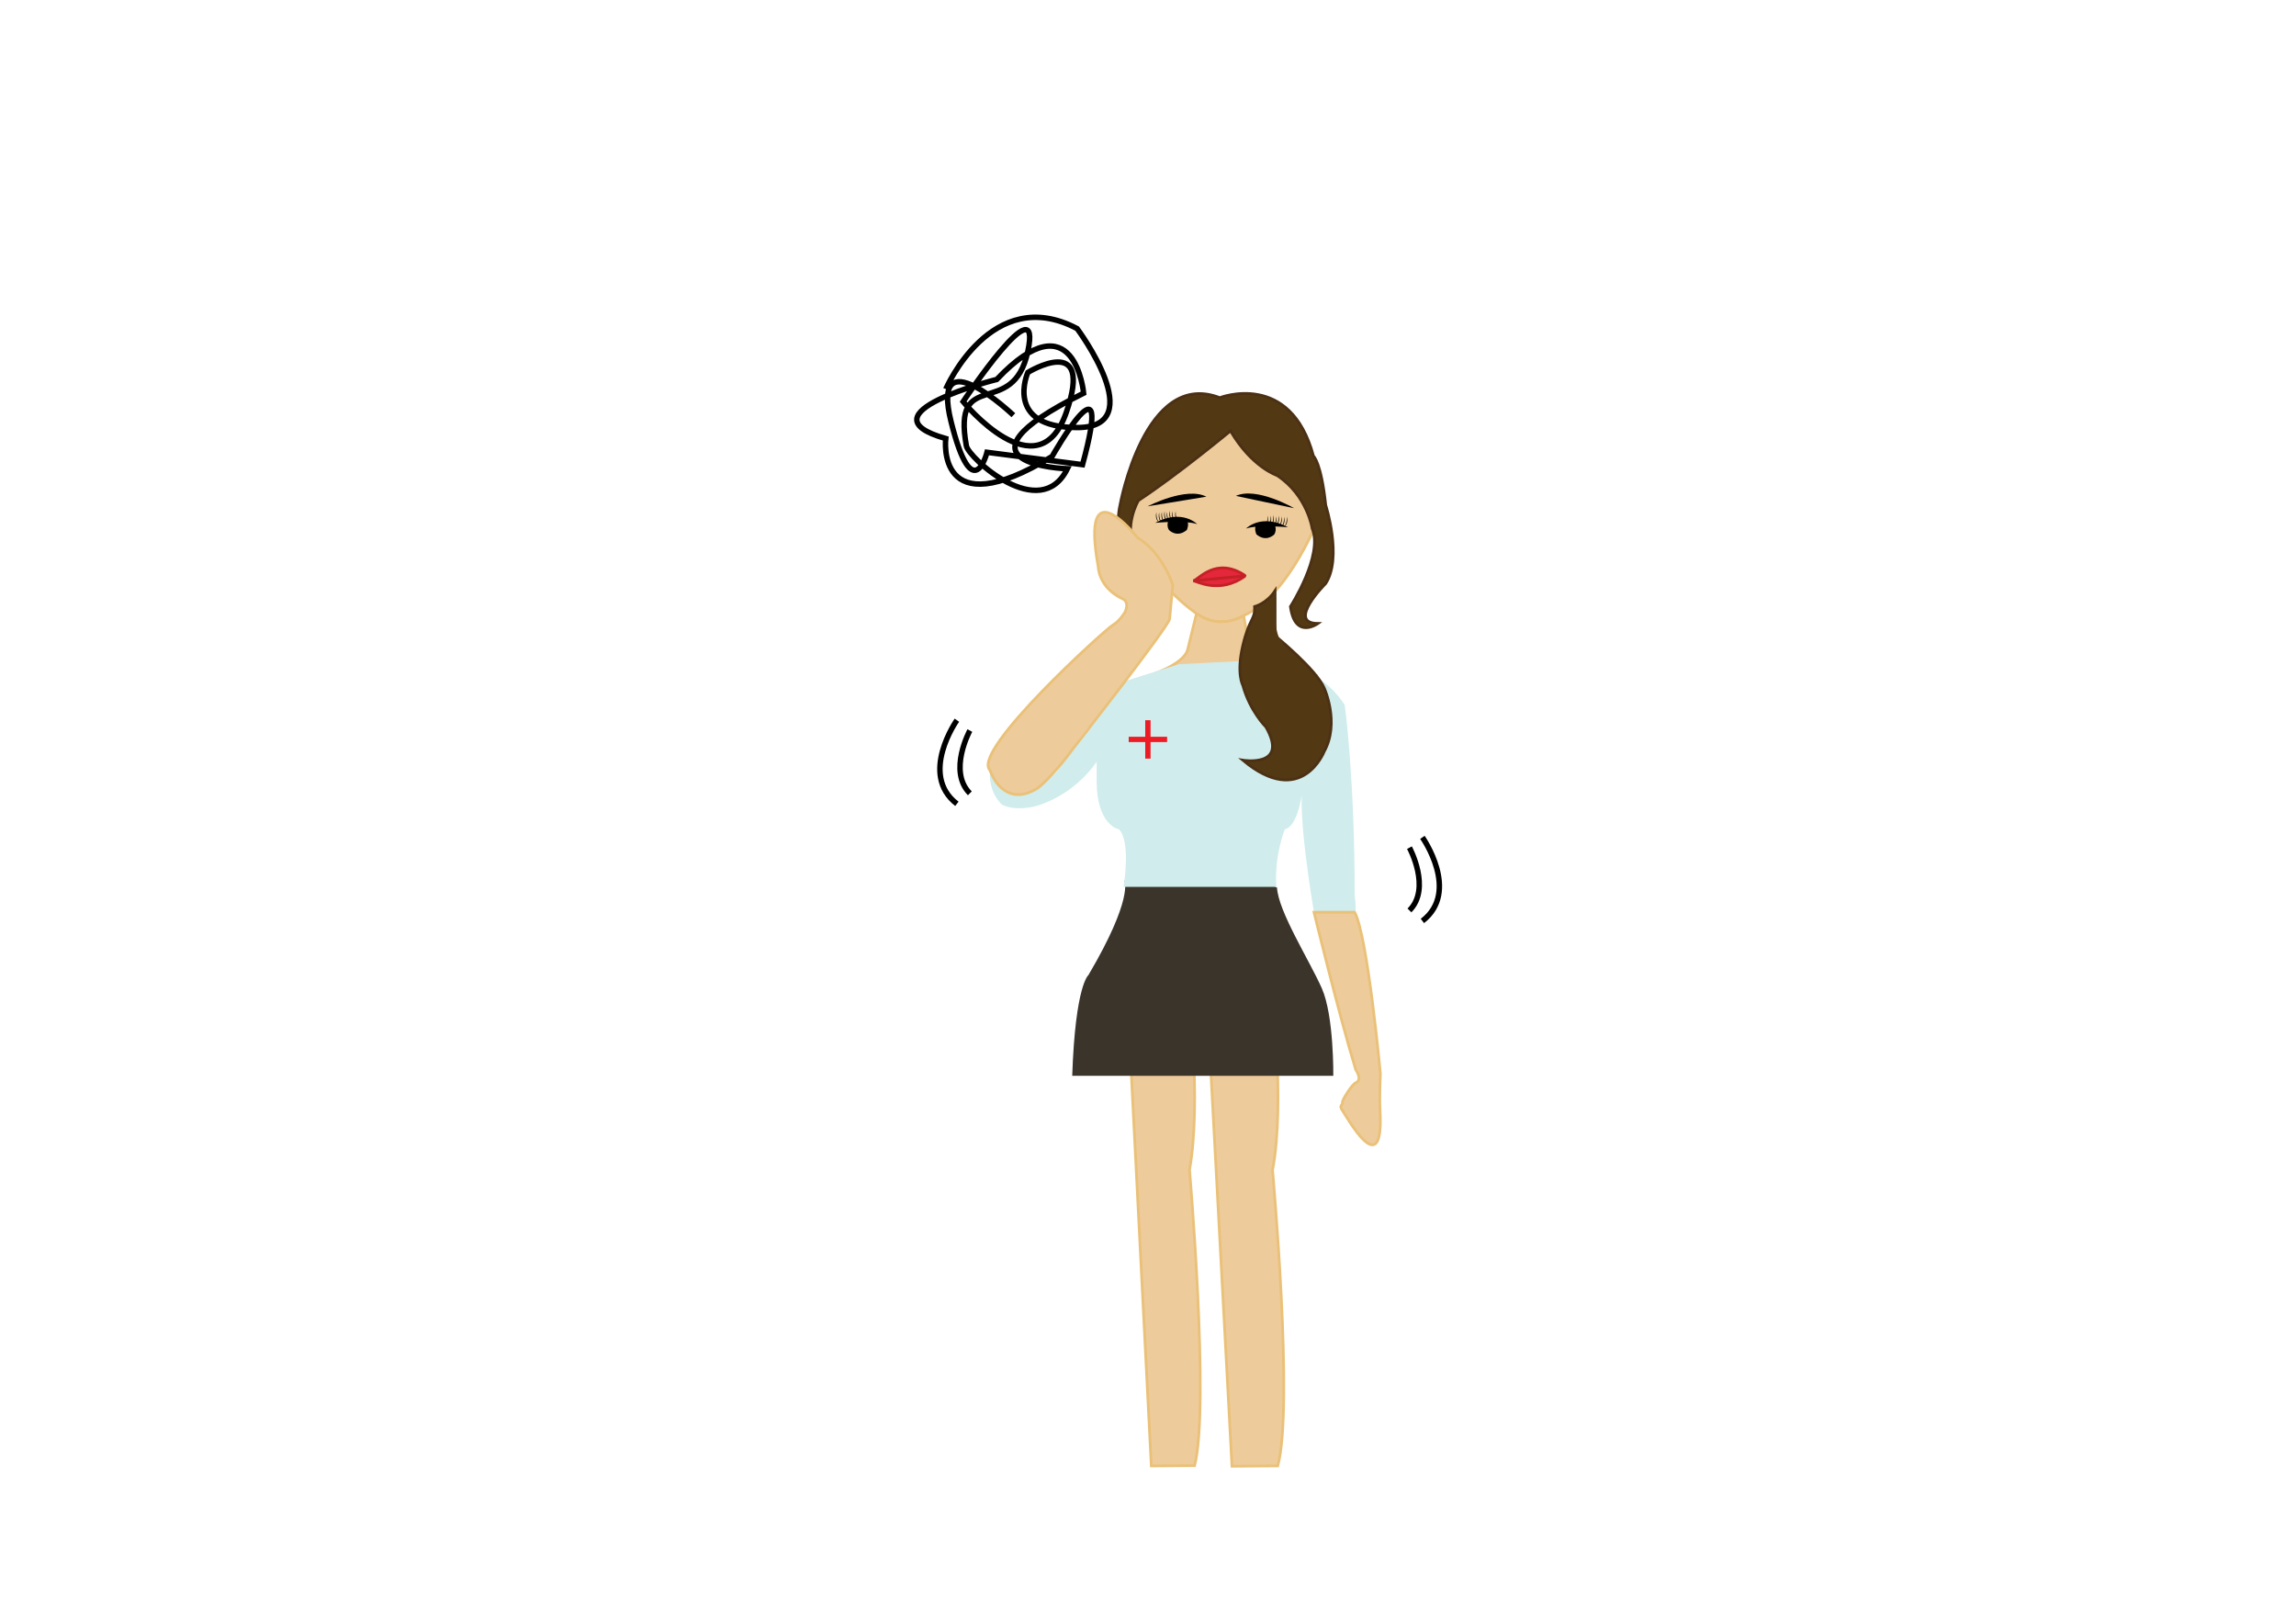
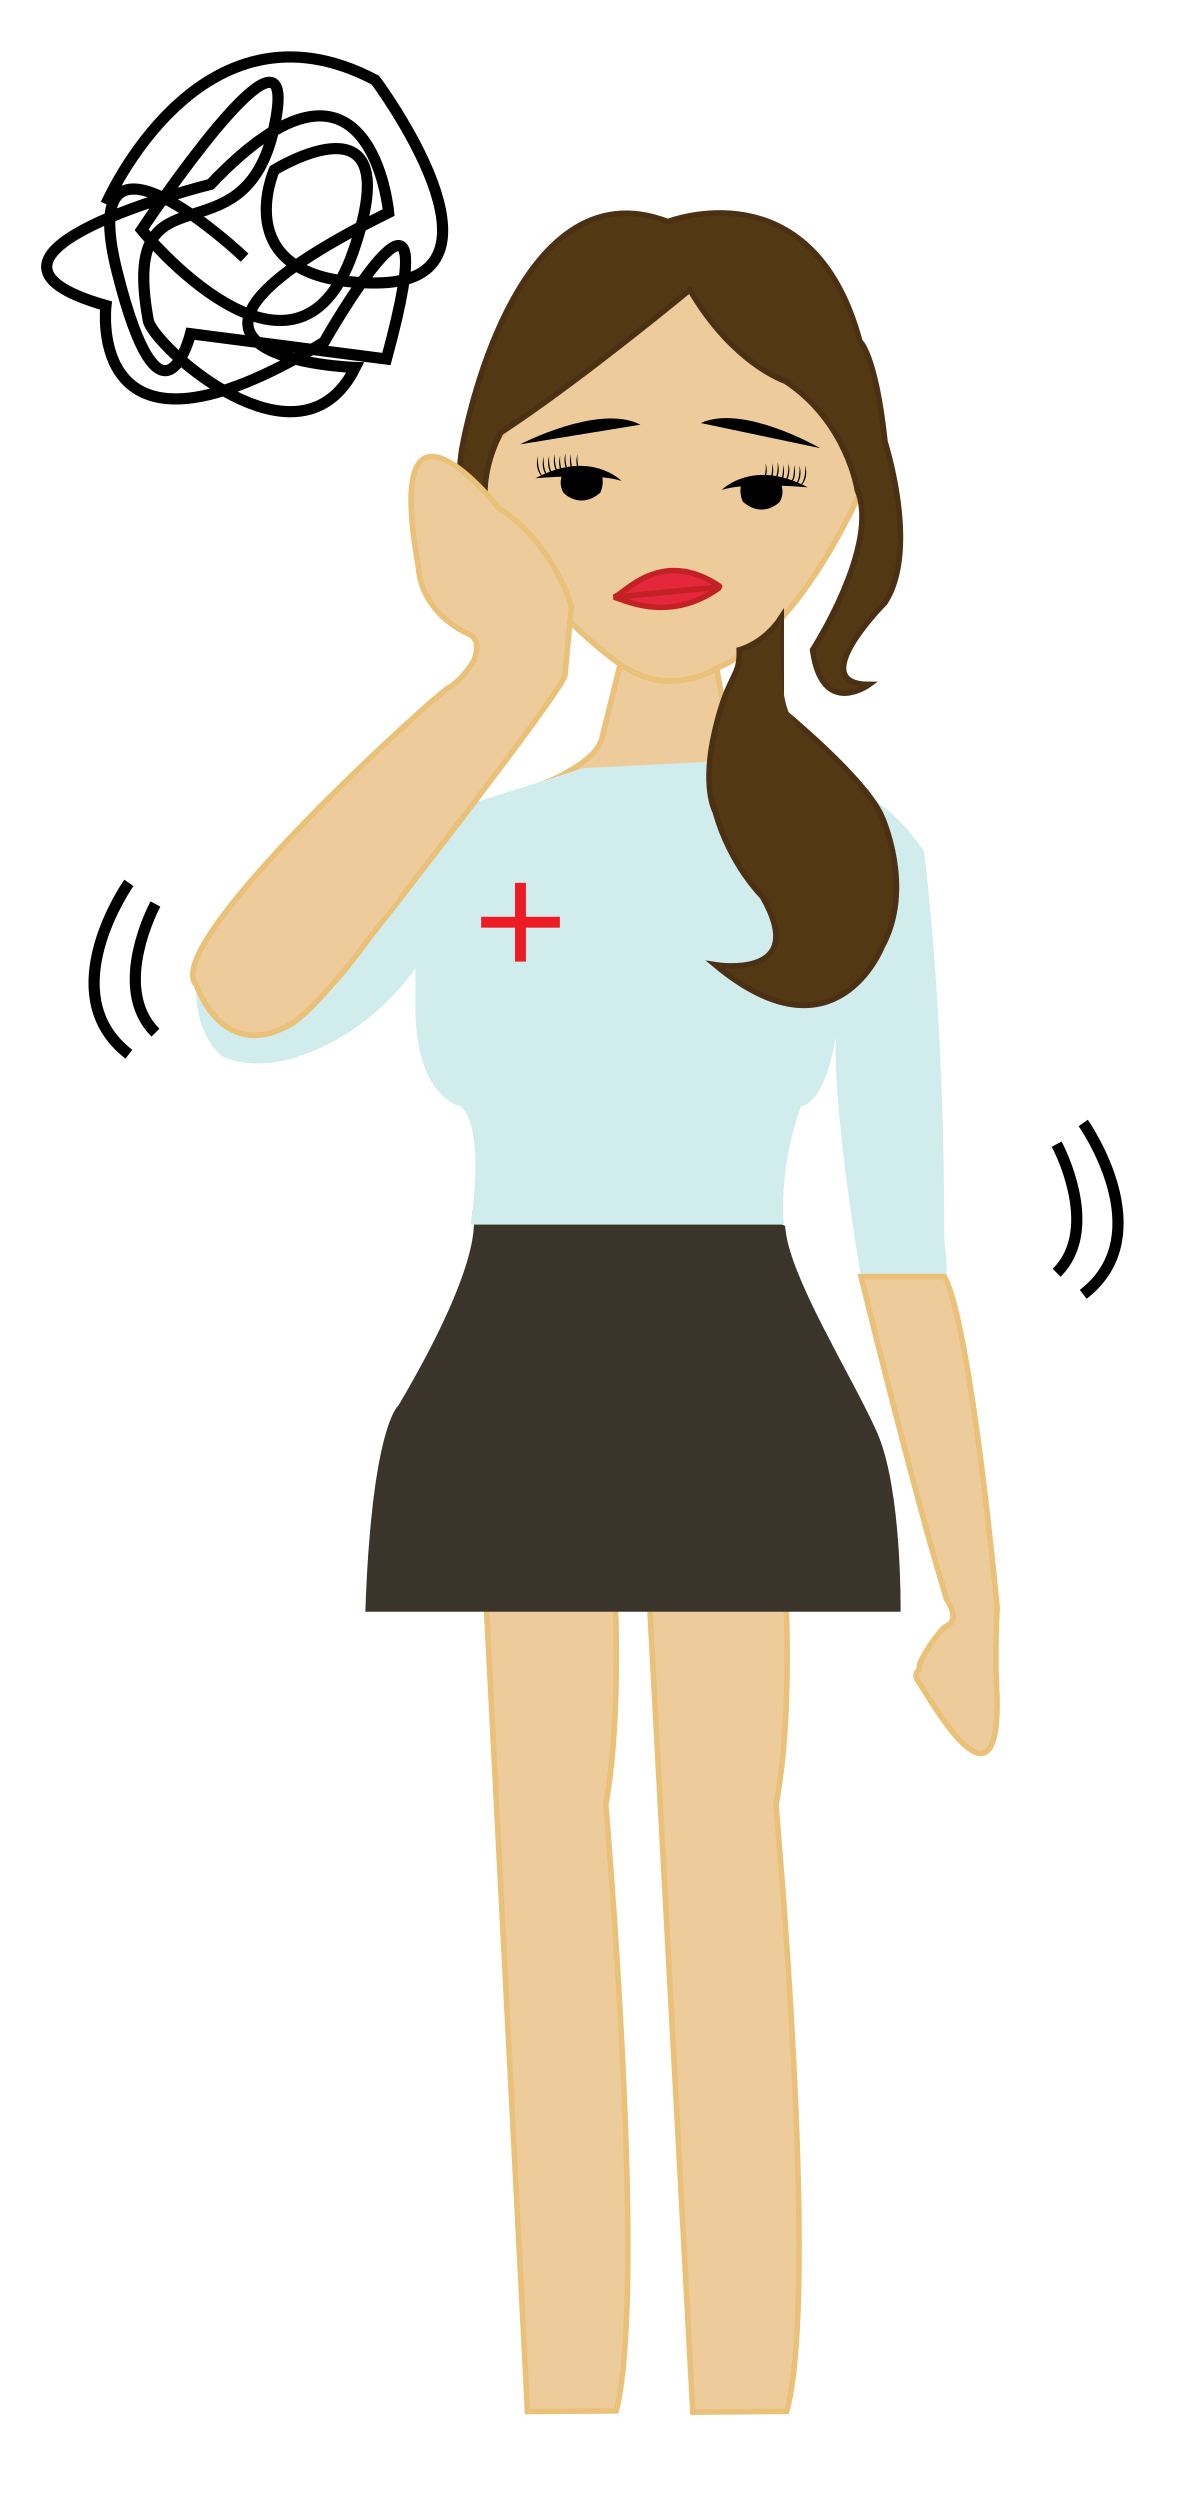
- <svg xmlns="http://www.w3.org/2000/svg" version="1.1" x="0px" y="0px" viewBox="0 0 841.89 595.28" style="enable-background:new 0 0 841.89 595.28;" xml:space="preserve">
+ <svg xmlns="http://www.w3.org/2000/svg" version="1.1" x="0px" y="0px" viewBox="0 0 213.99 447.12" style="enable-background:new 0 0 213.99 447.12;" xml:space="preserve">
  <style type="text/css">
	.st0{fill:#EECB9B;stroke:#EAC179;stroke-miterlimit:10;}
	.st1{fill:#3A342A;}
	.st2{fill:#D0ECEC;}
	.st3{fill:#ED1C24;}
	.st4{fill:#533814;stroke:#4B3014;stroke-miterlimit:10;}
	.st5{fill:#533814;}
	.st6{fill:none;stroke:#000000;stroke-width:2;stroke-miterlimit:10;}
	.st7{fill:#E4273A;stroke:#C42127;stroke-miterlimit:10;}
	.st8{fill:#EECB9B;}
</style>
  <g id="face">
    <g>
-       <path class="st0" d="M417.72,183.64c0.19-0.56,31.35-29.09,31.35-29.09l35.1,33.79c0,0-11.07,29.85-28.16,37.35    c0,0-8.45,5.63-17.27-0.75c0,0-17.46-11.6-26.84-33.67L417.72,183.64z" />
-       <path class="st0" d="M420.91,247.84c0,0,13.51-4.13,14.64-9.95l3.19-12.95l2.45,1.48l1.81,0.76l1.93,0.52l1.87,0.25l3.23-0.13    l2.29-0.51l1.91-0.69l1.79-0.93l1.88,10.7c0,0,4.36,12.15,25.34,11.45H420.91z" />
+       <path class="st0" d="M89.9,77.5c0.19-0.56,31.35-29.09,31.35-29.09l35.1,33.79c0,0-11.07,29.85-28.16,37.35    c0,0-8.45,5.63-17.27-0.75c0,0-17.46-11.6-26.84-33.67L89.9,77.5z" />
+       <path class="st0" d="M93.09,141.69c0,0,13.51-4.13,14.64-9.95l3.19-12.95l2.45,1.48l1.81,0.76l1.93,0.52l1.87,0.25l3.23-0.13    l2.29-0.51l1.91-0.69l1.79-0.93l1.88,10.7c0,0,4.36,12.15,25.34,11.45H93.09z" />
    </g>
  </g>
  <g id="skirt">
-     <path class="st0" d="M466.1,362c0,0,5.29,41.86,0.51,67.01c0,0,7.84,86.68,1.92,108.41l-16.79,0.13l-9.27-173.14L466.1,362z" />
-     <path class="st0" d="M435.66,361.9c0,0,5.02,41.87,0.51,67.01c0,0,7.45,86.69,1.86,108.41l-15.87,0.12l-8.83-173.14L435.66,361.9z" />
-     <path class="st1" d="M393.16,394.4h95.73c0,0,0.28-21.96-4.22-32.1c-4.5-10.14-15.96-28.16-16.42-36.88l-15.96-8.73l-39.98,6.19   c0,0,3.38,6.48-13.23,34.63C399.08,357.52,394.29,361.18,393.16,394.4z" />
+     <path class="st0" d="M138.27,255.85c0,0,5.29,41.86,0.51,67.01c0,0,7.84,86.68,1.92,108.41l-16.79,0.13l-9.27-173.14L138.27,255.85   z" />
+     <path class="st0" d="M107.84,255.76c0,0,5.02,41.87,0.51,67.01c0,0,7.45,86.69,1.86,108.41l-15.87,0.12L85.5,258.16L107.84,255.76z   " />
+     <path class="st1" d="M65.34,288.26h95.73c0,0,0.28-21.96-4.22-32.1c-4.5-10.14-15.96-28.16-16.42-36.88l-15.96-8.73l-39.98,6.19   c0,0,3.38,6.48-13.23,34.63C71.25,251.37,66.47,255.03,65.34,288.26z" />
  </g>
  <g id="top_1_">
-     <path class="st2" d="M432.26,243.51l27.87-1.41c0,0,21.68-1.13,32.94,16.33c0,0,3.66,26.19,3.66,69.83c0,0,0.84,5.91,0,6.19   s-14.92,0-14.92,0s-6.48-37.45-3.94-47.3c0,0-1.13,15.49-6.76,16.89c0,0-3.94,9.57-3.1,21.12h-56.03c0,0,2.82-16.61-1.69-21.12   c0,0-8.17-1.41-8.17-17.74v-7.04c0,0-7.6,12.11-22.52,16.33c0,0-7.04,1.97-12.11-0.56c0,0-5.07-3.94-4.5-12.67   c0,0,5.35,20.55,24.5,0.56c0,0,10.14-14.64,24.21-32.94L432.26,243.51z" />
+     <path class="st2" d="M104.43,137.37l27.87-1.41c0,0,21.68-1.13,32.94,16.33c0,0,3.66,26.19,3.66,69.83c0,0,0.84,5.91,0,6.19   c-0.84,0.28-14.92,0-14.92,0s-6.48-37.45-3.94-47.3c0,0-1.13,15.49-6.76,16.89c0,0-3.94,9.57-3.1,21.12H84.16   c0,0,2.82-16.61-1.69-21.12c0,0-8.17-1.41-8.17-17.74v-7.04c0,0-7.6,12.11-22.52,16.33c0,0-7.04,1.97-12.11-0.56   c0,0-5.07-3.94-4.5-12.67c0,0,5.35,20.55,24.5,0.56c0,0,10.14-14.64,24.21-32.94L104.43,137.37z" />
    <g>
-       <rect x="413.87" y="270.11" class="st3" width="14.08" height="1.95" />
-       <rect x="413.87" y="270.11" transform="matrix(-1.836970e-16 1 -1 -1.836970e-16 691.9929 -149.8296)" class="st3" width="14.08" height="1.95" />
+       <rect x="86.05" y="163.96" class="st3" width="14.08" height="1.95" />
+       <rect x="86.05" y="163.96" transform="matrix(-1.836970e-16 1 -1 -1.836970e-16 258.0217 71.8494)" class="st3" width="14.08" height="1.95" />
    </g>
  </g>
  <g id="hair">
-     <path class="st4" d="M410.67,185.21c0,0,9.01-50.12,36.6-39.42c0,0,25.9-10.14,34.35,21.4c0,0,2.82,2.25,4.5,18.02   c0,0,6.19,19.15,0,28.72c0,0-14.64,14.64-2.82,14.64c0,0-8.45,6.19-10.14-6.19c0,0,12.11-18.77,7.98-28.63   c0,0-1.78-12.11-12.86-19.43c0,0-9.3-3-17.08-16.33c0,0-19.71,16.33-33.79,25.53c0,0-5.44,9.39-1.31,17.83   c0,0,6.76,10.51,3.75,16.89c0,0-4.13-12.01-9.2-18.02C410.67,200.22,409.19,191.56,410.67,185.21z" />
-     <path class="st4" d="M460.03,222.38c0,0,4.5-1.13,7.51-5.82v16.52c0,0,15.02,12.2,18.02,19.15c0,0,5.82,12.76,0,23.28   c0,0-8.26,21.21-29.85,3.19c0,0,17.08,2.82,8.45-12.2c0,0-5.82-5.69-8.45-15.24c0,0-2.44-4.29,0-14.61   C458.16,226.32,460.22,227.44,460.03,222.38z" />
-     <path class="st5" d="M467.54,216.56c0,0-0.91,15.62,2.31,18.46s-10.19,4.25-10.19,4.25L467.54,216.56z" />
+     <path class="st4" d="M82.84,79.06c0,0,9.01-50.12,36.6-39.42c0,0,25.9-10.14,34.35,21.4c0,0,2.82,2.25,4.5,18.02   c0,0,6.19,19.15,0,28.72c0,0-14.64,14.64-2.82,14.64c0,0-8.45,6.19-10.14-6.19c0,0,12.11-18.77,7.98-28.63   c0,0-1.78-12.11-12.86-19.43c0,0-9.3-3-17.08-16.33c0,0-19.71,16.33-33.79,25.53c0,0-5.44,9.39-1.31,17.83   c0,0,6.76,10.51,3.75,16.89c0,0-4.13-12.01-9.2-18.02C82.84,94.08,81.36,85.41,82.84,79.06z" />
+     <path class="st4" d="M132.21,116.23c0,0,4.5-1.13,7.51-5.82v16.52c0,0,15.02,12.2,18.02,19.15c0,0,5.82,12.76,0,23.28   c0,0-8.26,21.21-29.85,3.19c0,0,17.08,2.82,8.45-12.2c0,0-5.82-5.69-8.45-15.24c0,0-2.44-4.29,0-14.61   C130.33,120.17,132.4,121.3,132.21,116.23z" />
+     <path class="st5" d="M139.72,110.41c0,0-0.91,15.62,2.31,18.46s-10.19,4.25-10.19,4.25L139.72,110.41z" />
  </g>
  <g id="eyebrows">
-     <path d="M420.83,185.62c0,0,14.15-7.36,21.53-3.52L420.83,185.62z" />
-     <path d="M474.52,186.31c0,0-13.8-8-21.35-4.5L474.52,186.31z" />
-     <path class="st6" d="M346.79,142.64c0,0,16.72-38.8,48.17-22.17c0,0,27.07,36.28,0,36.28c-27.07,0-18.07-20.21-18.07-20.21   s24.44-15.06,14.09,14.67c-10.35,29.73-37.82-3.96-37.82-3.96s29.15-43.89,23.73-18.46c-5.42,25.44-27.87,5.39-22.54,34.67   c0.8,4.37,27.07,28.55,37.02,8.4c0,0-46.97-1.51,5.97-27.71c0,0-3.18-35.27-31.85-5.04c0,0-50.73,12.6-18.71,21.67   c0,0-3.98,32.75,39.01,6.55c0,0,23.09-40.81,11.15,3.02l-35.03-4.53c0,0-5.18,20.66-13.14-11.08c-7.96-31.74,22.81-2.52,22.81-2.52   " />
-     <path class="st6" d="M355.62,267.83c0,0-8.11,14.91,0,23.01" />
-     <path class="st6" d="M350.87,264.04c0,0-14.01,19.86,0,30.65" />
-     <path class="st6" d="M516.81,310.77c0,0,8.11,14.91,0,23.01" />
-     <path class="st6" d="M521.56,306.99c0,0,14.01,19.86,0,30.65" />
+     <path d="M93.01,79.47c0,0,14.15-7.36,21.53-3.52L93.01,79.47z" />
+     <path d="M146.69,80.16c0,0-13.8-8-21.35-4.5L146.69,80.16z" />
+     <path class="st6" d="M18.96,36.5c0,0,16.72-38.8,48.17-22.17c0,0,27.07,36.28,0,36.28S49.06,30.39,49.06,30.39   S73.5,15.33,63.15,45.06S25.33,41.1,25.33,41.1S54.48-2.79,49.06,22.65s-27.87,5.39-22.54,34.67c0.8,4.37,27.07,28.55,37.02,8.4   c0,0-46.97-1.51,5.97-27.71c0,0-3.18-35.27-31.85-5.04c0,0-50.73,12.6-18.71,21.67c0,0-3.98,32.75,39.01,6.55   c0,0,23.09-40.81,11.15,3.02l-35.03-4.53c0,0-5.18,20.66-13.14-11.08s22.81-2.52,22.81-2.52" />
+     <path class="st6" d="M27.8,161.68c0,0-8.11,14.91,0,23.01" />
+     <path class="st6" d="M23.05,157.9c0,0-14.01,19.86,0,30.65" />
+     <path class="st6" d="M188.98,204.63c0,0,8.11,14.91,0,23.01" />
+     <path class="st6" d="M193.73,200.84c0,0,14.01,19.86,0,30.65" />
  </g>
  <g id="arms">
-     <path class="st0" d="M428.88,226.9c0.08-1.12,1.15-12.39,1.15-12.39s-3.4-11.54-12.98-17.46c0,0-21.12-26.75-14.36,10.7   c0,0,0,7.6,9.01,11.83c0,0,2.53,0.84,0.84,4.79c0,0-1.97,3.38-4.5,4.79c-2.53,1.41-52.09,46.18-45.05,53.21   c0,0,4.64,14.42,17.38,6.65c0,0,4.98-3.44,13.4-14.95C393.78,274.07,428.69,229.47,428.88,226.9z" />
-     <path class="st0" d="M497.11,396.96c-1.31,0.56-5.16,6.48-4.88,7.32c0.28,0.84-1.43,0.84-0.01,2.82c1.42,1.97,15.33,27.41,13.81,0   c-0.28-5.07,0.12-13.51,0.12-13.51s-4.62-50.12-9.41-59.13h-14.92c0,0,9.2,37.73,15.3,57.72   C497.11,392.17,499.74,395.84,497.11,396.96z" />
+     <path class="st0" d="M101.05,120.75c0.08-1.12,1.15-12.39,1.15-12.39s-3.4-11.54-12.98-17.46c0,0-21.12-26.75-14.36,10.7   c0,0,0,7.6,9.01,11.83c0,0,2.53,0.84,0.84,4.79c0,0-1.97,3.38-4.5,4.79s-52.09,46.18-45.05,53.21c0,0,4.64,14.42,17.38,6.65   c0,0,4.98-3.44,13.4-14.95C65.96,167.92,100.86,123.32,101.05,120.75z" />
+     <path class="st0" d="M169.29,290.82c-1.31,0.56-5.16,6.48-4.88,7.32c0.28,0.84-1.43,0.84-0.01,2.82s15.33,27.41,13.81,0   c-0.28-5.07,0.12-13.51,0.12-13.51s-4.62-50.12-9.41-59.13h-14.92c0,0,9.2,37.73,15.3,57.72   C169.29,286.03,171.91,289.69,169.29,290.82z" />
  </g>
  <g id="face_1_">
-     <path class="st7" d="M437.54,212.94c1.13,0.01,9.68,5.13,19.16-1.85L437.54,212.94z" />
-     <path class="st7" d="M437.54,212.94c1.74-0.17,8.23-9.24,19.16-1.85L437.54,212.94z" />
-     <path class="st8" d="M456.79,210.57c0.02,0.05,0.26,0.39,0.26,0.39l-0.27,0.67c0,0,1.36,1.22,1.42,1.17   c0.05-0.05,3.14-3.29,3.14-3.29l-0.96-1.23l-3.13-0.49L456.79,210.57z" />
+     <path class="st7" d="M109.72,106.8c1.13,0.01,9.68,5.13,19.16-1.85L109.72,106.8z" />
+     <path class="st7" d="M109.72,106.8c1.74-0.17,8.23-9.24,19.16-1.85L109.72,106.8z" />
+     <path class="st8" d="M128.97,104.43c0.02,0.05,0.26,0.39,0.26,0.39l-0.27,0.67c0,0,1.36,1.22,1.42,1.17   c0.05-0.05,3.14-3.29,3.14-3.29l-0.96-1.23l-3.13-0.49L128.97,104.43z" />
    <g id="eyes">
-       <path d="M423.59,191.68c0,0,10.98-1.03,15.39,0.47C438.98,192.15,433.44,186.43,423.59,191.68z" />
-       <path d="M428.61,194.29c0,0,2.91,3.1,6.57,0c0,0,1.02-2.03,0-3.75l-6.57-0.12C428.61,190.42,427.48,192.41,428.61,194.29z" />
-       <path d="M424.6,191.17c0,0-1.2-1.12-0.55-3.44c0,0-0.21,2.34,0.75,3.44" />
-       <path d="M426.6,191.09c0,0-1.2-1.12-0.55-3.44c0,0-0.21,2.34,0.75,3.44" />
-       <path d="M425.62,191.24c0,0-1.2-1.12-0.55-3.44c0,0-0.21,2.34,0.75,3.44" />
-       <path d="M427.62,190.81c0,0-1.2-1.12-0.55-3.44c0,0-0.21,2.34,0.75,3.44" />
-       <path d="M428.57,191.06c0,0-1.2-1.12-0.55-3.44c0,0-0.21,2.34,0.75,3.44" />
-       <path d="M430.5,190.81c0,0-1.2-1.12-0.55-3.44c0,0-0.21,2.34,0.75,3.44" />
-       <path d="M429.52,190.61c0,0-1.2-1.12-0.55-3.44c0,0-0.21,2.34,0.75,3.44" />
-       <path d="M431.66,190.81c0,0-1.2-1.12-0.55-3.44c0,0-0.21,2.34,0.75,3.44" />
+       <path d="M95.76,85.54c0,0,10.98-1.03,15.39,0.47C111.15,86.01,105.61,80.28,95.76,85.54z" />
+       <path d="M100.78,88.14c0,0,2.91,3.1,6.57,0c0,0,1.02-2.03,0-3.75l-6.57-0.12C100.78,84.27,99.65,86.26,100.78,88.14z" />
+       <path d="M96.77,85.03c0,0-1.2-1.12-0.55-3.44c0,0-0.21,2.34,0.75,3.44" />
+       <path d="M98.77,84.95c0,0-1.2-1.12-0.55-3.44c0,0-0.21,2.34,0.75,3.44" />
+       <path d="M97.8,85.09c0,0-1.2-1.12-0.55-3.44c0,0-0.21,2.34,0.75,3.44" />
+       <path d="M99.8,84.66c0,0-1.2-1.12-0.55-3.44c0,0-0.21,2.34,0.75,3.44" />
+       <path d="M100.74,84.92c0,0-1.2-1.12-0.55-3.44c0,0-0.21,2.34,0.75,3.44" />
+       <path d="M102.68,84.66c0,0-1.2-1.12-0.55-3.44c0,0-0.21,2.34,0.75,3.44" />
+       <path d="M101.69,84.47c0,0-1.2-1.12-0.55-3.44c0,0-0.21,2.34,0.75,3.44" />
+       <path d="M103.83,84.66c0,0-1.2-1.12-0.55-3.44c0,0-0.21,2.34,0.75,3.44" />
      <g>
-         <path d="M472.29,193.3c0,0-10.98-1.03-15.39,0.47C456.9,193.77,462.43,188.05,472.29,193.3z" />
-         <path d="M467.27,195.91c0,0-2.91,3.1-6.57,0c0,0-1.02-2.03,0-3.75l6.57-0.12C467.27,192.04,468.39,194.03,467.27,195.91z" />
-         <path d="M471.27,192.79c0,0,1.2-1.12,0.55-3.44c0,0,0.21,2.34-0.75,3.44" />
-         <path d="M469.27,192.71c0,0,1.2-1.12,0.55-3.44c0,0,0.21,2.34-0.75,3.44" />
-         <path d="M470.25,192.86c0,0,1.2-1.12,0.55-3.44c0,0,0.21,2.34-0.75,3.44" />
-         <path d="M468.25,192.43c0,0,1.2-1.12,0.55-3.44c0,0,0.21,2.34-0.75,3.44" />
-         <path d="M467.31,192.68c0,0,1.2-1.12,0.55-3.44c0,0,0.21,2.34-0.75,3.44" />
-         <path d="M465.37,192.43c0,0,1.2-1.12,0.55-3.44c0,0,0.21,2.34-0.75,3.44" />
-         <path d="M466.36,192.23c0,0,1.2-1.12,0.55-3.44c0,0,0.21,2.34-0.75,3.44" />
-         <path d="M464.22,192.43c0,0,1.2-1.12,0.55-3.44c0,0,0.21,2.34-0.75,3.44" />
+         <path d="M144.46,87.16c0,0-10.98-1.03-15.39,0.47C129.07,87.63,134.61,81.9,144.46,87.16z" />
+         <path d="M139.44,89.76c0,0-2.91,3.1-6.57,0c0,0-1.02-2.03,0-3.75l6.57-0.12C139.44,85.89,140.57,87.88,139.44,89.76z" />
+         <path d="M143.45,86.65c0,0,1.2-1.12,0.55-3.44c0,0,0.21,2.34-0.75,3.44" />
+         <path d="M141.45,86.57c0,0,1.2-1.12,0.55-3.44c0,0,0.21,2.34-0.75,3.44" />
+         <path d="M142.43,86.71c0,0,1.2-1.12,0.55-3.44c0,0,0.21,2.34-0.75,3.44" />
+         <path d="M140.43,86.28c0,0,1.2-1.12,0.55-3.44c0,0,0.21,2.34-0.75,3.44" />
+         <path d="M139.48,86.54c0,0,1.2-1.12,0.55-3.44c0,0,0.21,2.34-0.75,3.44" />
+         <path d="M137.55,86.28c0,0,1.2-1.12,0.55-3.44c0,0,0.21,2.34-0.75,3.44" />
+         <path d="M138.53,86.09c0,0,1.2-1.12,0.55-3.44c0,0,0.21,2.34-0.75,3.44" />
+         <path d="M136.39,86.28c0,0,1.2-1.12,0.55-3.44c0,0,0.21,2.34-0.75,3.44" />
      </g>
    </g>
  </g>
-   <g id="Layer_9">
- </g>
</svg>
